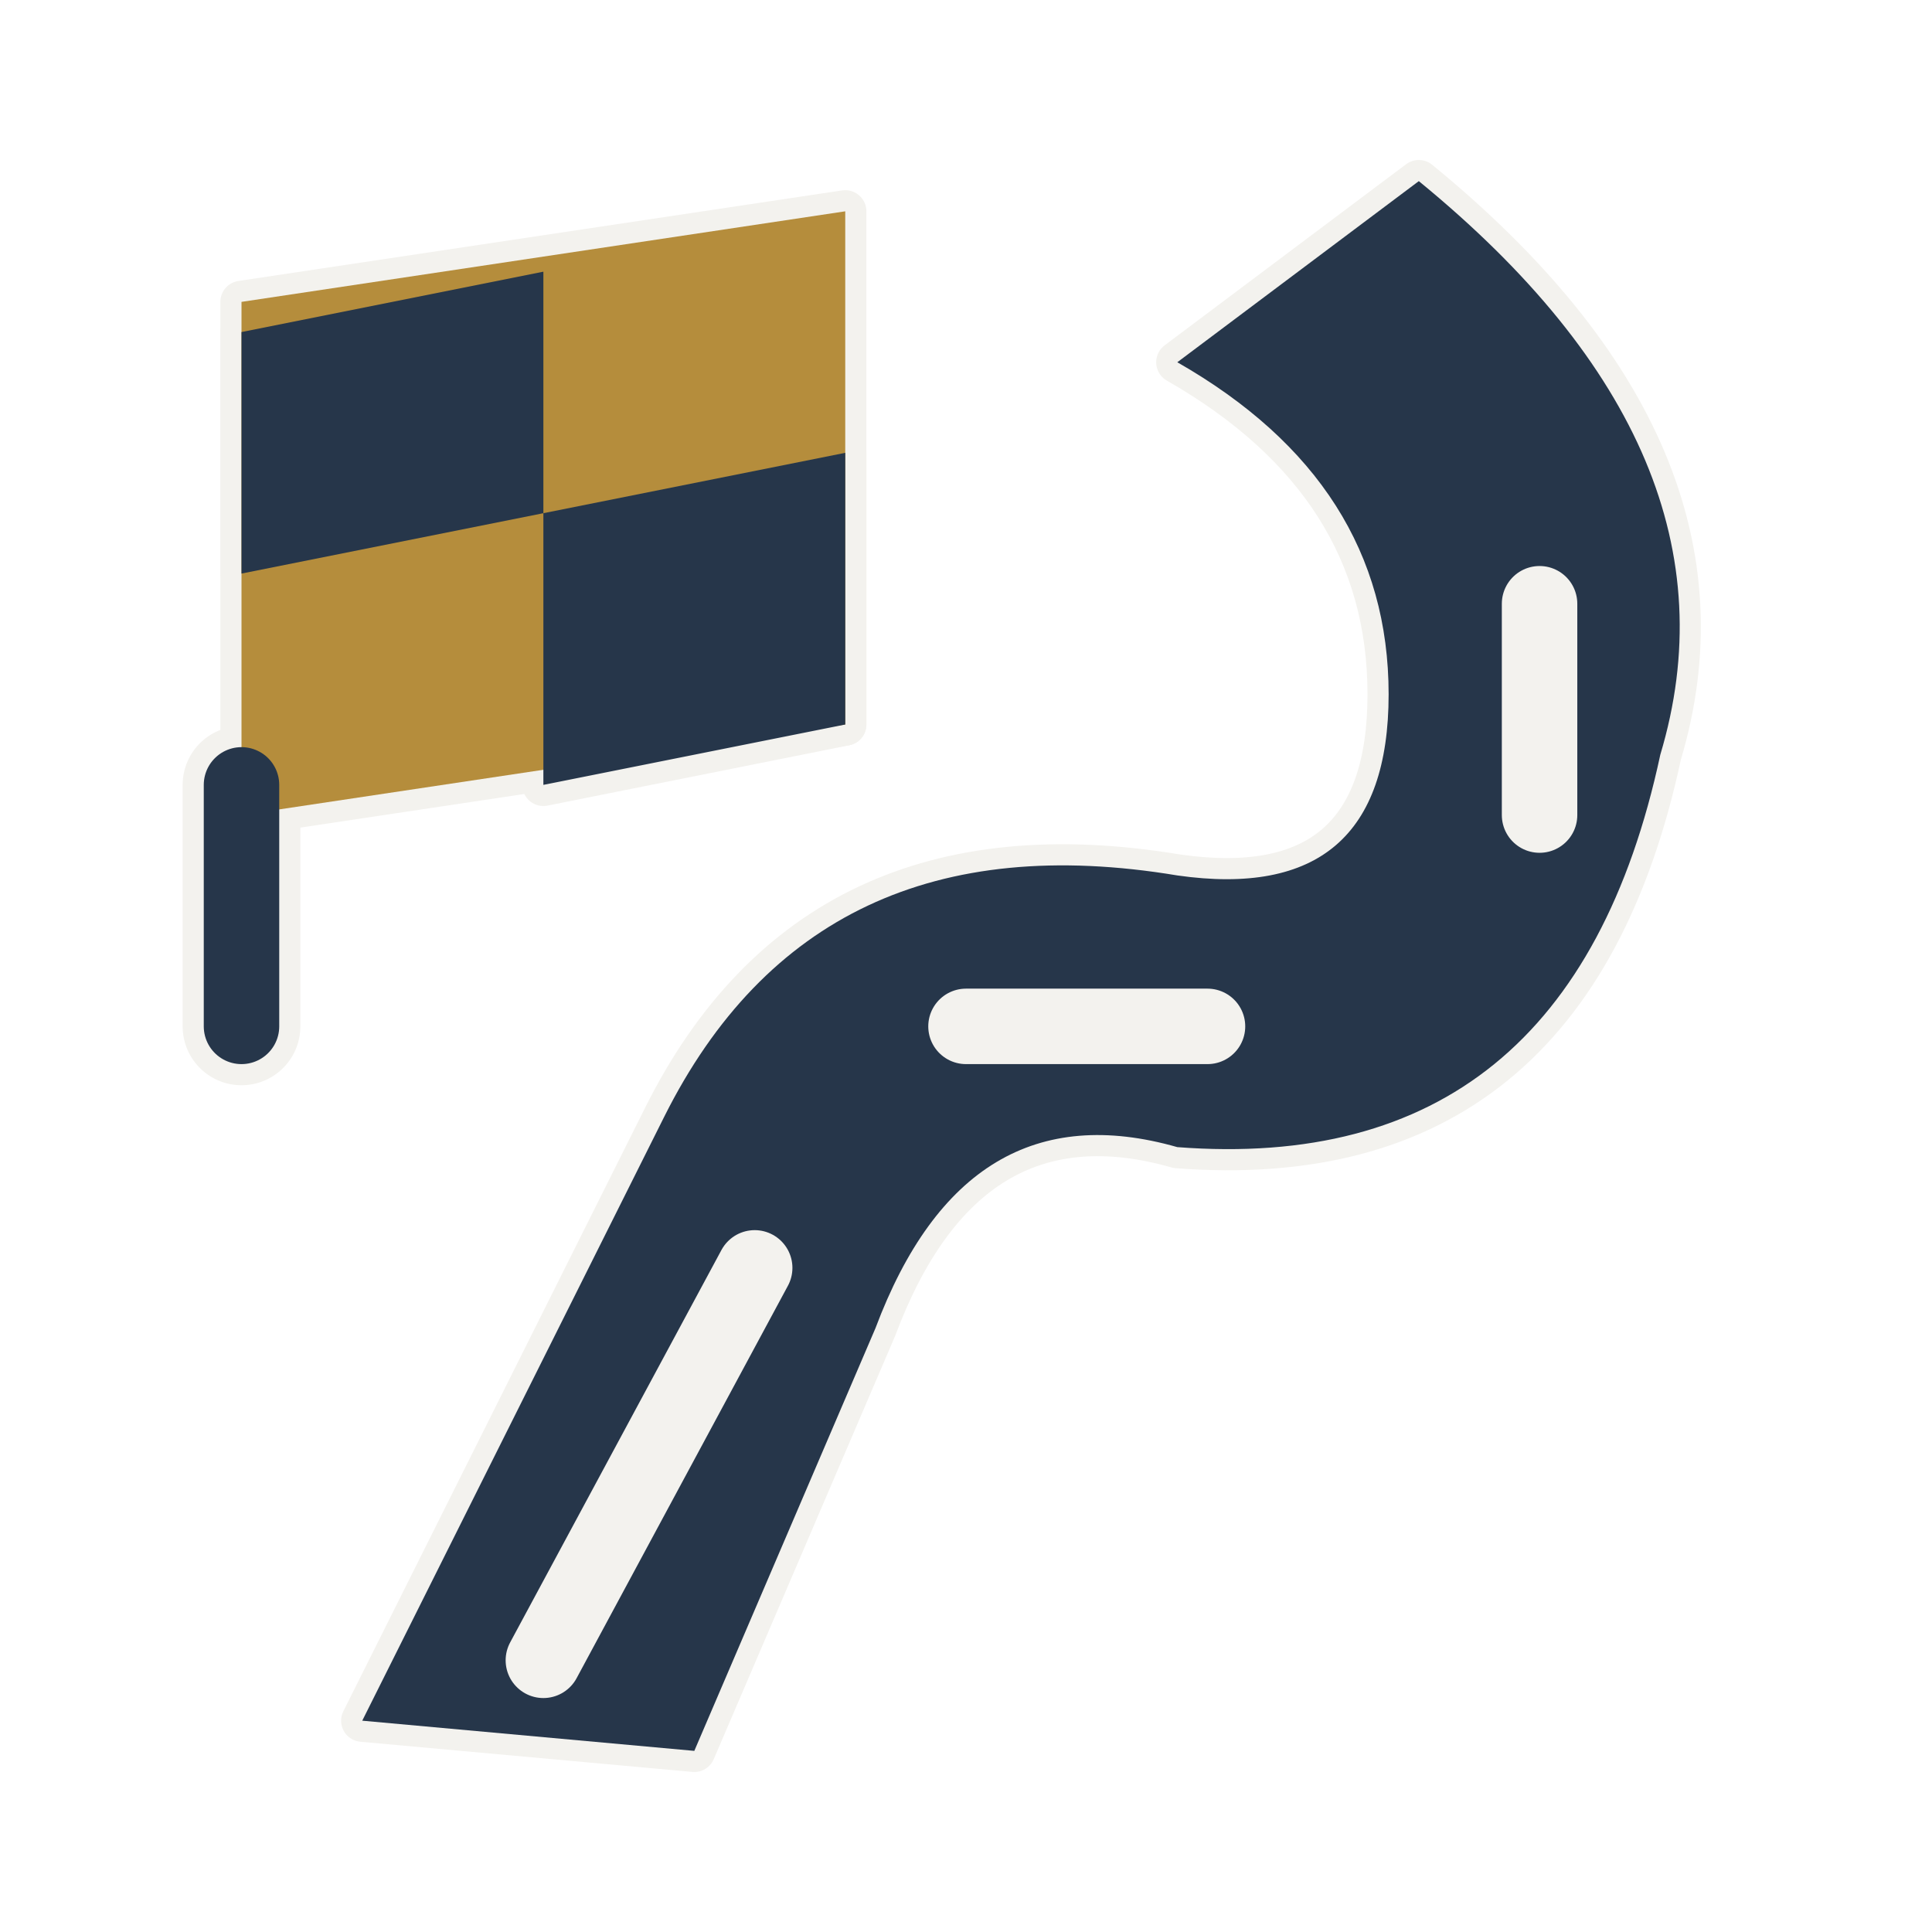
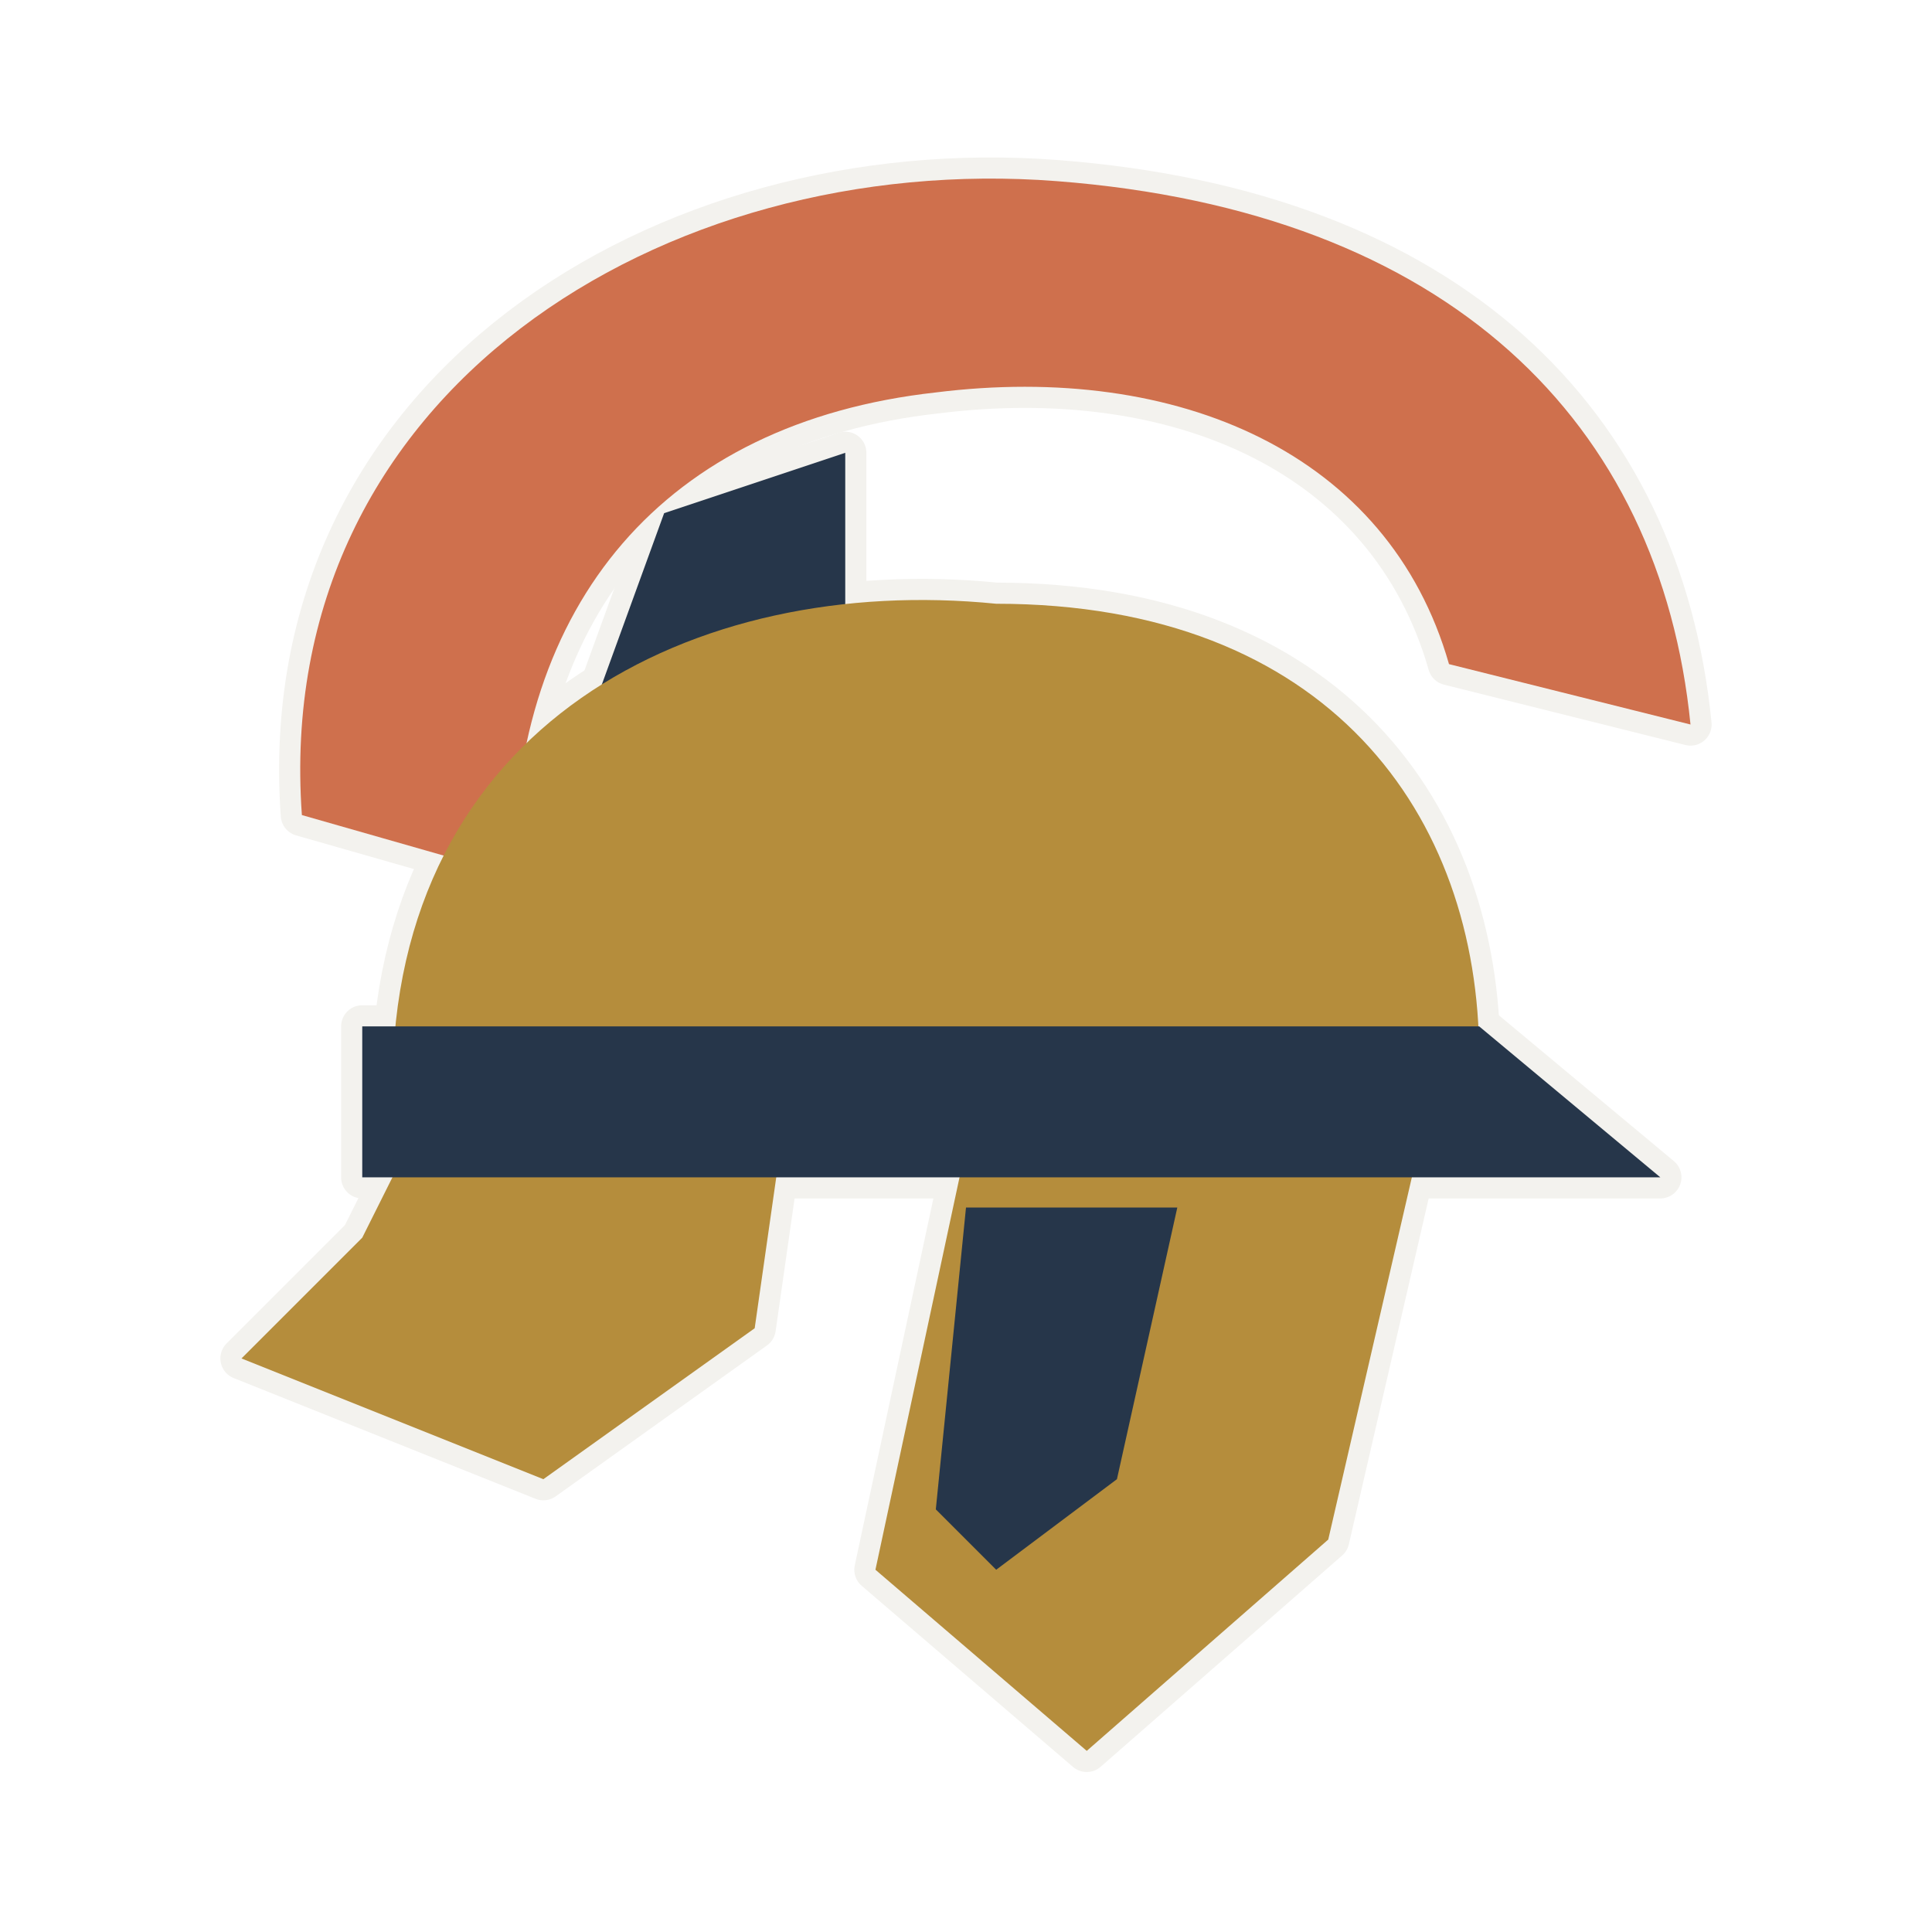
<svg xmlns="http://www.w3.org/2000/svg" width="64" height="64" viewBox="0 0 64 64" fill="none" stroke-linecap="round" stroke-linejoin="round" role="img" aria-labelledby="title">
  <g aria-hidden="true">
-     <path d="M12 57L22 37Q27 27 39 29Q46 30 46 23Q46 16 39 12L47 6Q58 15 55 25Q52 39 39 38Q32 36 29 44L23 58Z" fill="#F3F2EE" stroke="#F3F2EE" stroke-width="1.4" />
-     <path d="M18 55L25 42M32 34L40 34M51 27L51 20" fill="none" stroke="#F3F2EE" stroke-width="3.9" />
-     <path d="M8 29V10L28 7V24L8 27Z" fill="#F3F2EE" stroke="#F3F2EE" stroke-width="1.4" />
-     <path d="M8 11L18 9V17L8 19ZM18 17L28 15V24L18 26Z" fill="#F3F2EE" stroke="#F3F2EE" stroke-width="1.4" />
-     <path d="M8 26L8 34" fill="none" stroke="#F3F2EE" stroke-width="3.9" />
+     <path d="M10 27C9 13 22 5 35 6C48 7 55 14 56 24L48 22C46 15 39 12 31 13C22 14 17 20 17 29Z" fill="#F3F2EE" stroke="#F3F2EE" stroke-width="1.4" />
+     <path d="M18 28L22 17L28 15L28 25Z" fill="#F3F2EE" stroke="#F3F2EE" stroke-width="1.4" />
+     <path d="M13 36C13 24 23 19 33 20C44 20 49 27 49 35L52 38H13Z" fill="#F3F2EE" stroke="#F3F2EE" stroke-width="1.4" />
+     <path d="M14 37H26L25 44L18 49L8 45L12 41Z" fill="#F3F2EE" stroke="#F3F2EE" stroke-width="1.4" />
+     <path d="M32 38H47L44 51L36 58L29 52Z" fill="#F3F2EE" stroke="#F3F2EE" stroke-width="1.4" />
+     <path d="M12 34H49L55 39H12Z" fill="#F3F2EE" stroke="#F3F2EE" stroke-width="1.4" />
+     <path d="M32 40H39L37 49L33 52L31 50Z" fill="#F3F2EE" stroke="#F3F2EE" stroke-width="1.4" />
  </g>
  <g>
-     <path d="M12 57L22 37Q27 27 39 29Q46 30 46 23Q46 16 39 12L47 6Q58 15 55 25Q52 39 39 38Q32 36 29 44L23 58Z" fill="#26364A" stroke="none" stroke-width="2.5" />
-     <path d="M18 55L25 42M32 34L40 34M51 27L51 20" fill="none" stroke="#F3F2EE" stroke-width="2.5" />
-     <path d="M8 29V10L28 7V24L8 27Z" fill="#B58D3C" stroke="none" stroke-width="2.5" />
-     <path d="M8 11L18 9V17L8 19ZM18 17L28 15V24L18 26Z" fill="#26364A" stroke="none" stroke-width="2.5" />
-     <path d="M8 26L8 34" fill="none" stroke="#26364A" stroke-width="2.5" />
+     <path d="M10 27C9 13 22 5 35 6C48 7 55 14 56 24L48 22C46 15 39 12 31 13C22 14 17 20 17 29Z" fill="#CF704D" stroke="none" stroke-width="2.5" />
+     <path d="M18 28L22 17L28 15L28 25Z" fill="#26364A" stroke="none" stroke-width="2.5" />
+     <path d="M13 36C13 24 23 19 33 20C44 20 49 27 49 35L52 38H13Z" fill="#B58D3C" stroke="none" stroke-width="2.5" />
+     <path d="M14 37H26L25 44L18 49L8 45L12 41Z" fill="#B58D3C" stroke="none" stroke-width="2.5" />
+     <path d="M32 38H47L44 51L36 58L29 52Z" fill="#B58D3C" stroke="none" stroke-width="2.5" />
+     <path d="M12 34H49L55 39H12Z" fill="#26364A" stroke="none" stroke-width="2.5" />
+     <path d="M32 40H39L37 49L33 52L31 50Z" fill="#26364A" stroke="none" stroke-width="2.5" />
  </g>
</svg>
